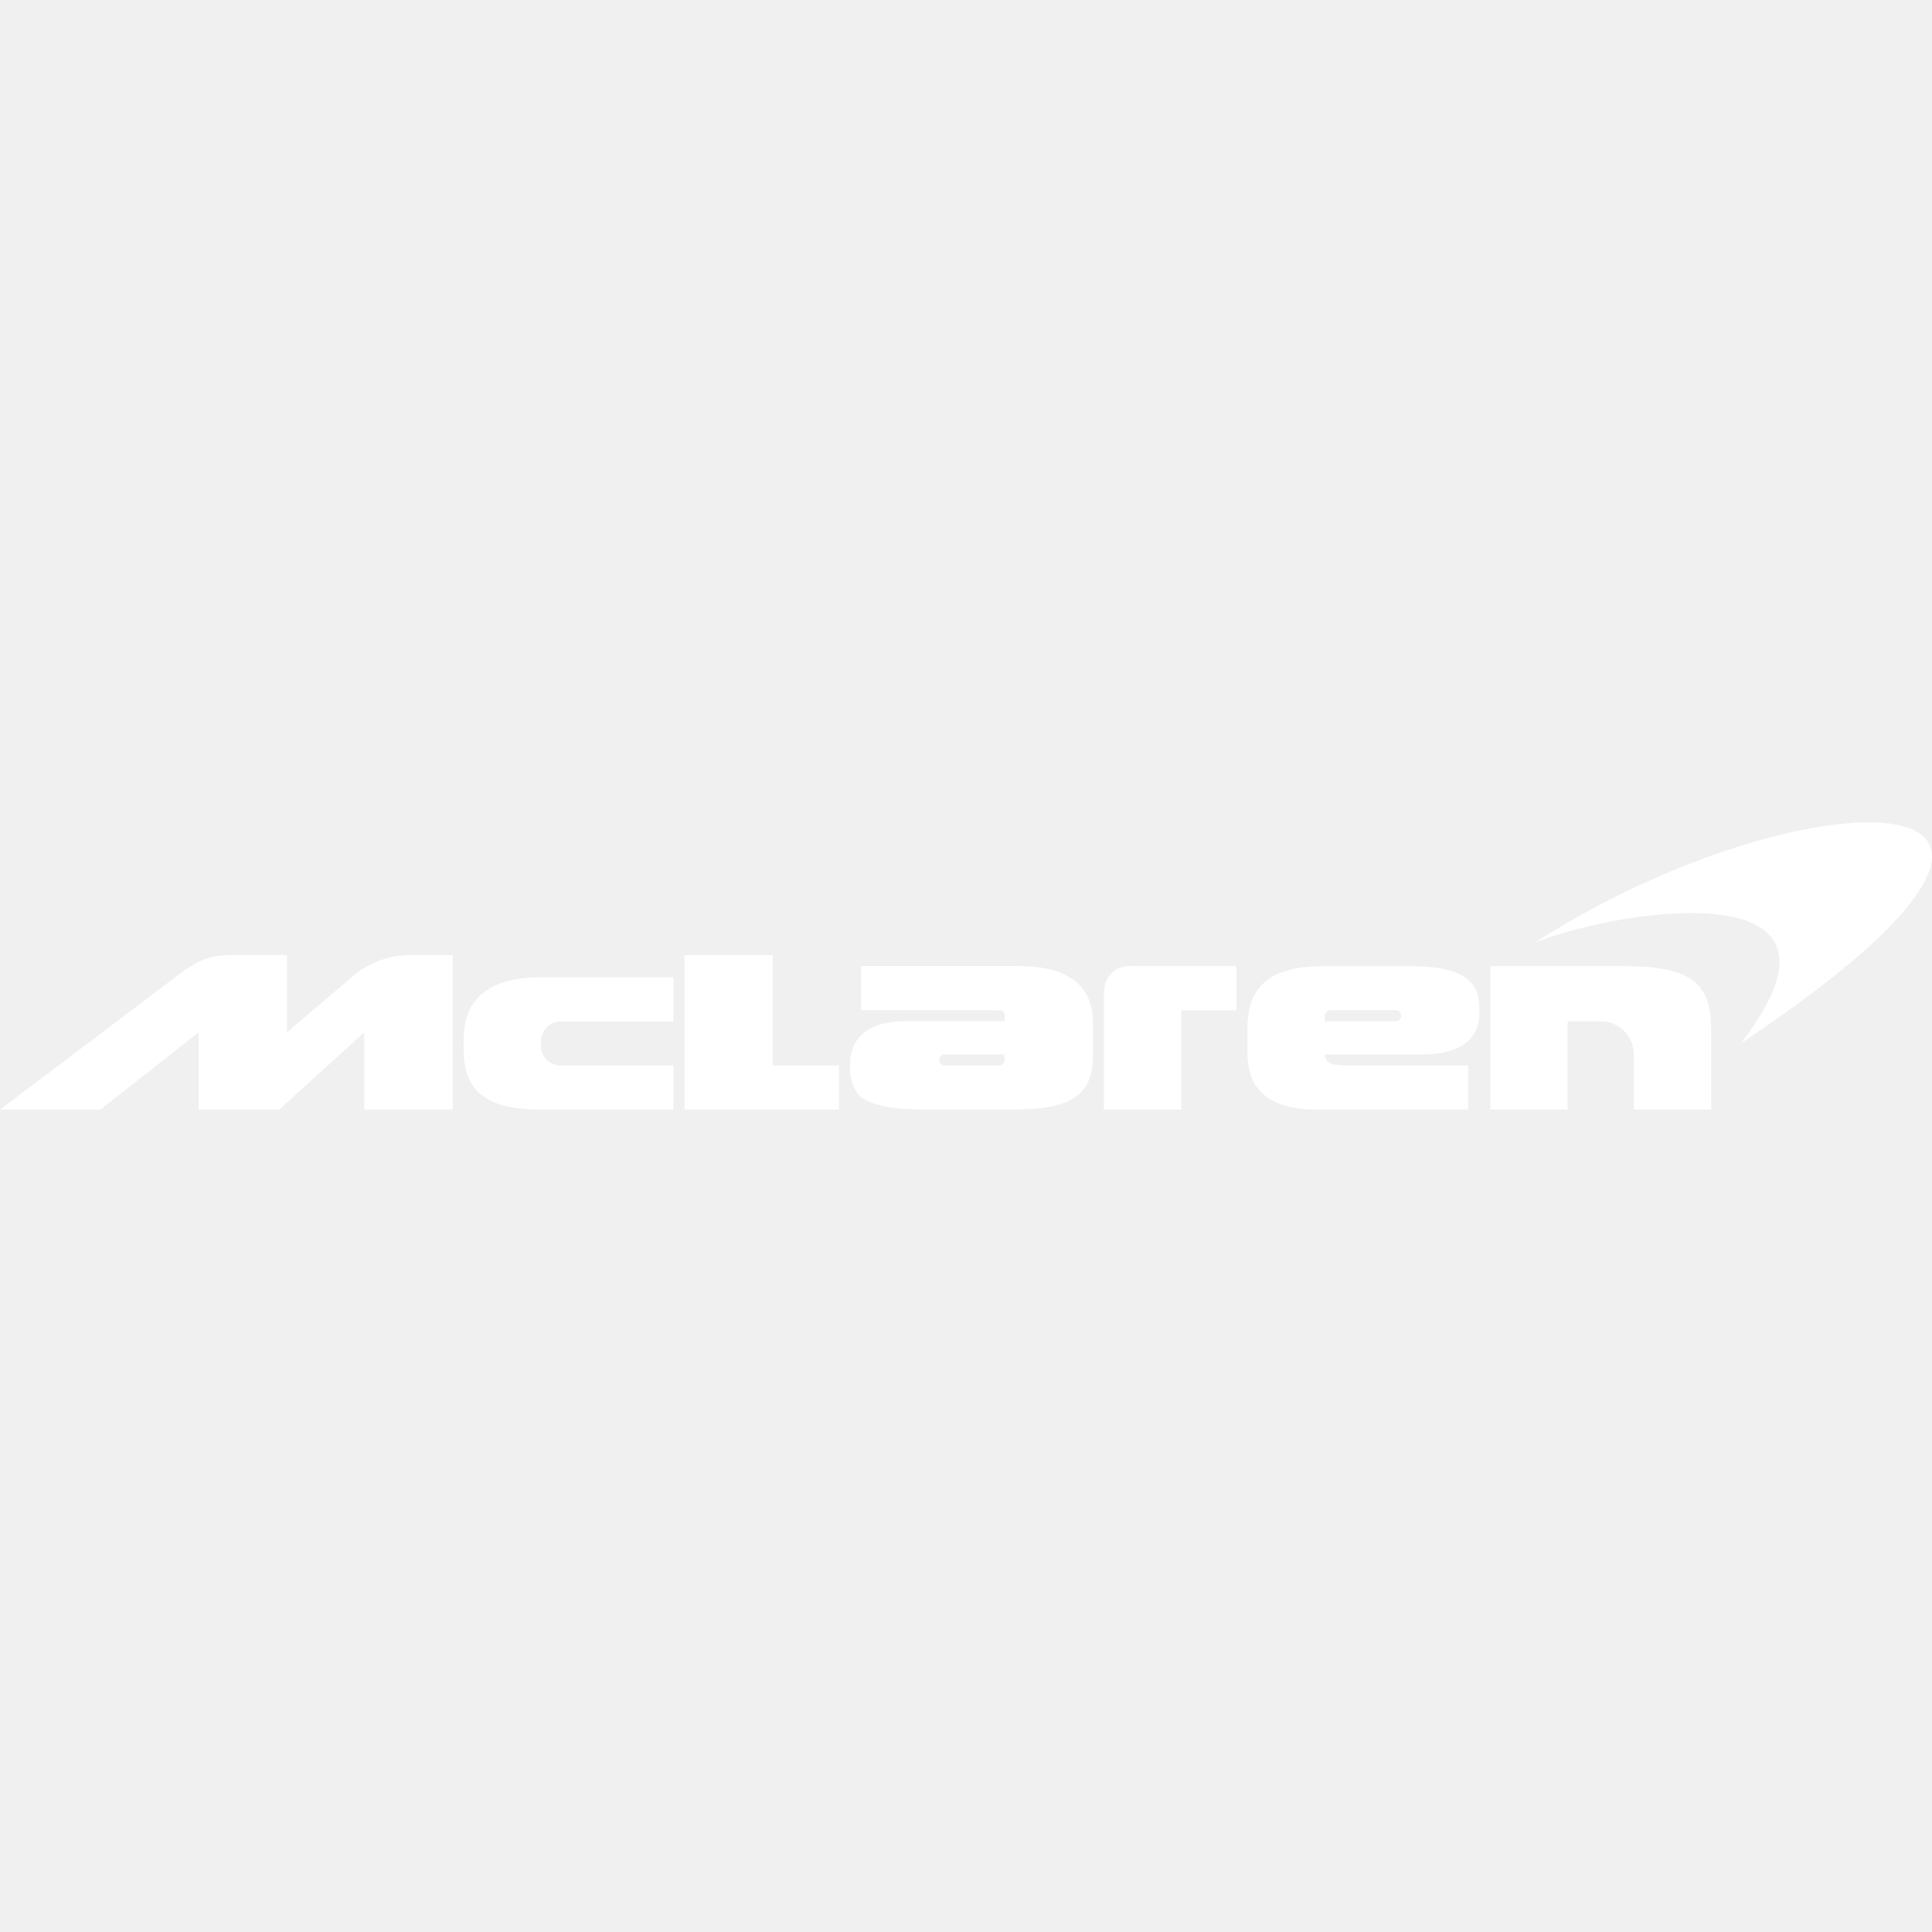
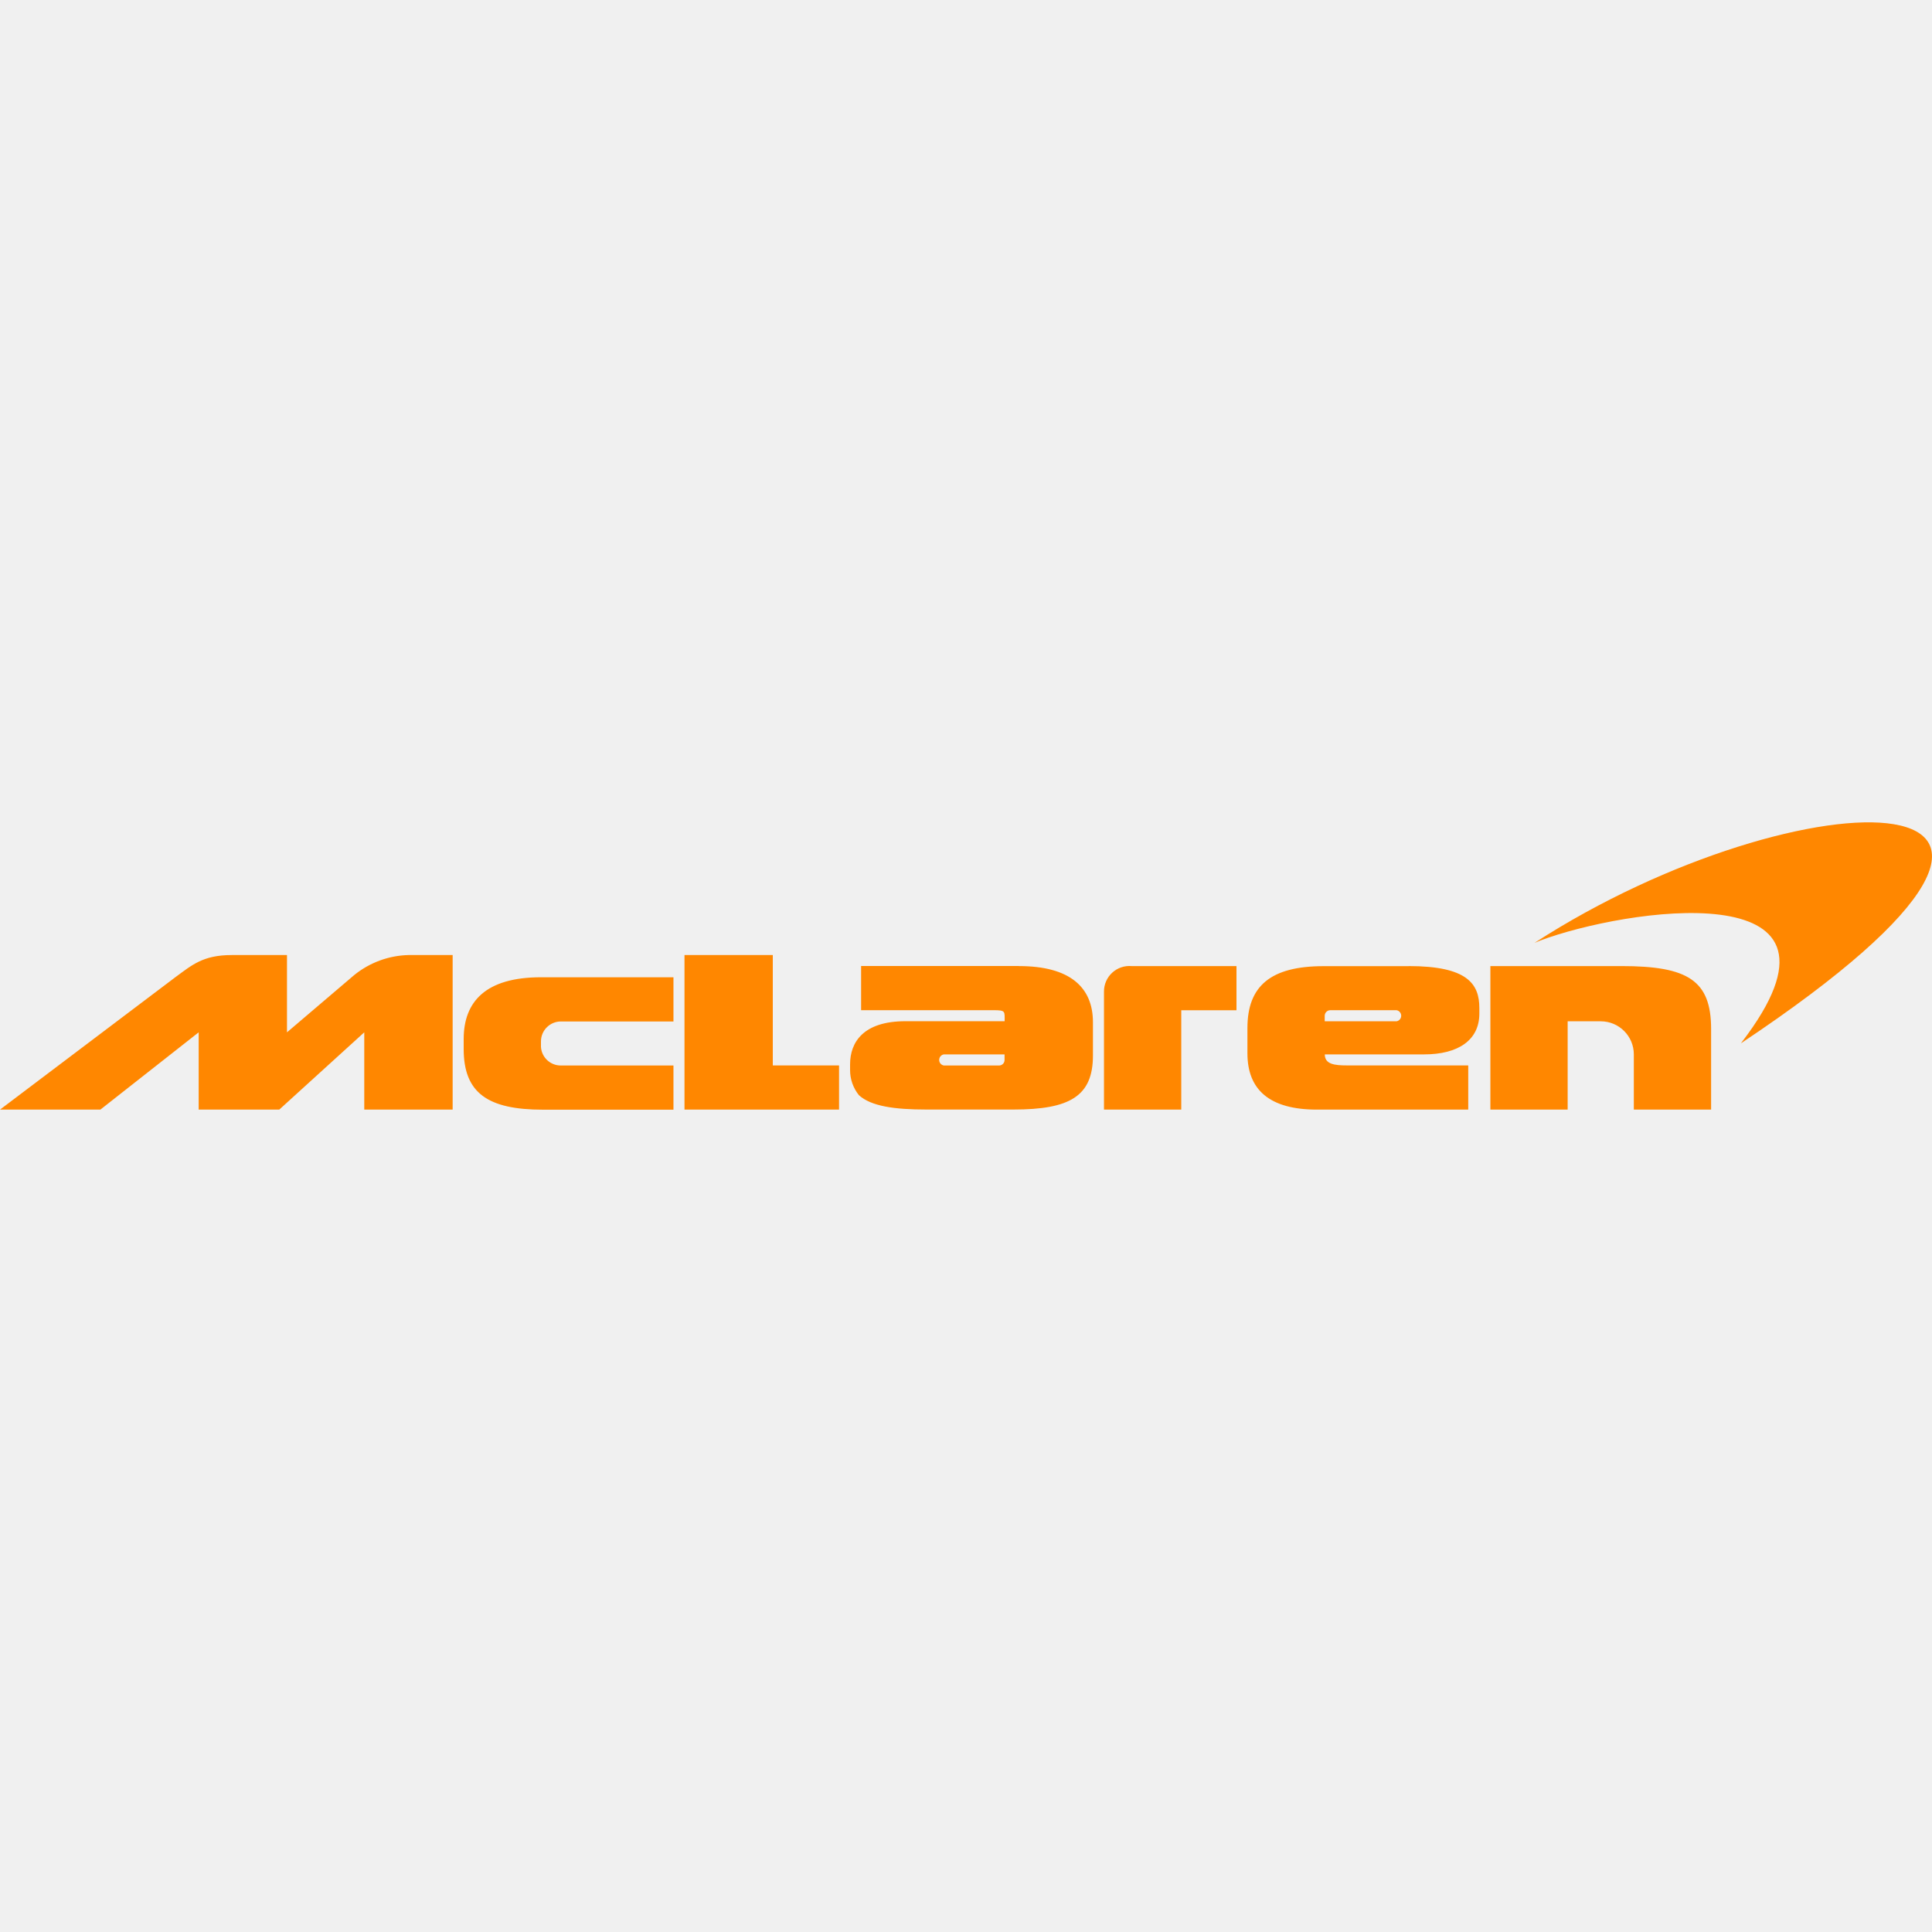
- <svg xmlns="http://www.w3.org/2000/svg" fill="#ffffff" role="img" viewBox="0 0 24 24">
+ <svg xmlns="http://www.w3.org/2000/svg" fill="#FF8700" role="img" viewBox="0 0 24 24">
  <path d="M19.062 11.713c3.305-2.139 7.748-2.208 2.564 1.248l.082-.11c1.467-2.016-1.522-1.563-2.578-1.166l-.068.028zM6.967 13.236h1.399v.549H6.747c-.686 0-.987-.206-.987-.754v-.123c0-.466.274-.768.96-.768h1.646v.549H6.967a.248.248 0 0 0-.247.247v.069a.246.246 0 0 0 .247.231zM9.6 11.864v1.371h.823v.549h-1.92v-1.92H9.6zm-5.198.247c.191-.154.427-.241.672-.247h.549v1.92H4.525v-.96l-1.056.96H2.468v-.96l-1.221.96H0l2.18-1.646c.206-.151.343-.274.699-.274h.686v.96l.837-.713zm9.312.206a.316.316 0 0 1 .343-.316h1.303v.549h-.686v1.234h-.96v-1.467zm6.431-.316c.823 0 1.111.178 1.111.782v1.001h-.96v-.686a.411.411 0 0 0-.411-.411h-.411v1.097h-.96v-1.783h1.631zm-7.487 0c.631 0 .919.261.919.699v.411c0 .507-.288.672-.987.672h-1.083c-.398 0-.686-.041-.837-.178a.495.495 0 0 1-.11-.315v-.069c0-.274.165-.535.686-.535h1.234c0-.123.014-.137-.137-.137h-1.646V12h1.961zm-.179 1.166v-.069h-.754a.07.07 0 0 0 0 .138h.686a.068.068 0 0 0 .068-.069zm5.02-1.166c.727 0 .878.219.878.521v.069c0 .329-.261.507-.686.507h-1.234c0 .123.123.137.274.137h1.508v.549H16.36c-.59 0-.864-.247-.864-.699v-.315c0-.521.288-.768.946-.768h1.057zm-.151.686a.07.07 0 0 0 0-.138h-.823a.07.07 0 0 0-.069.069v.069h.892z" />
</svg>
